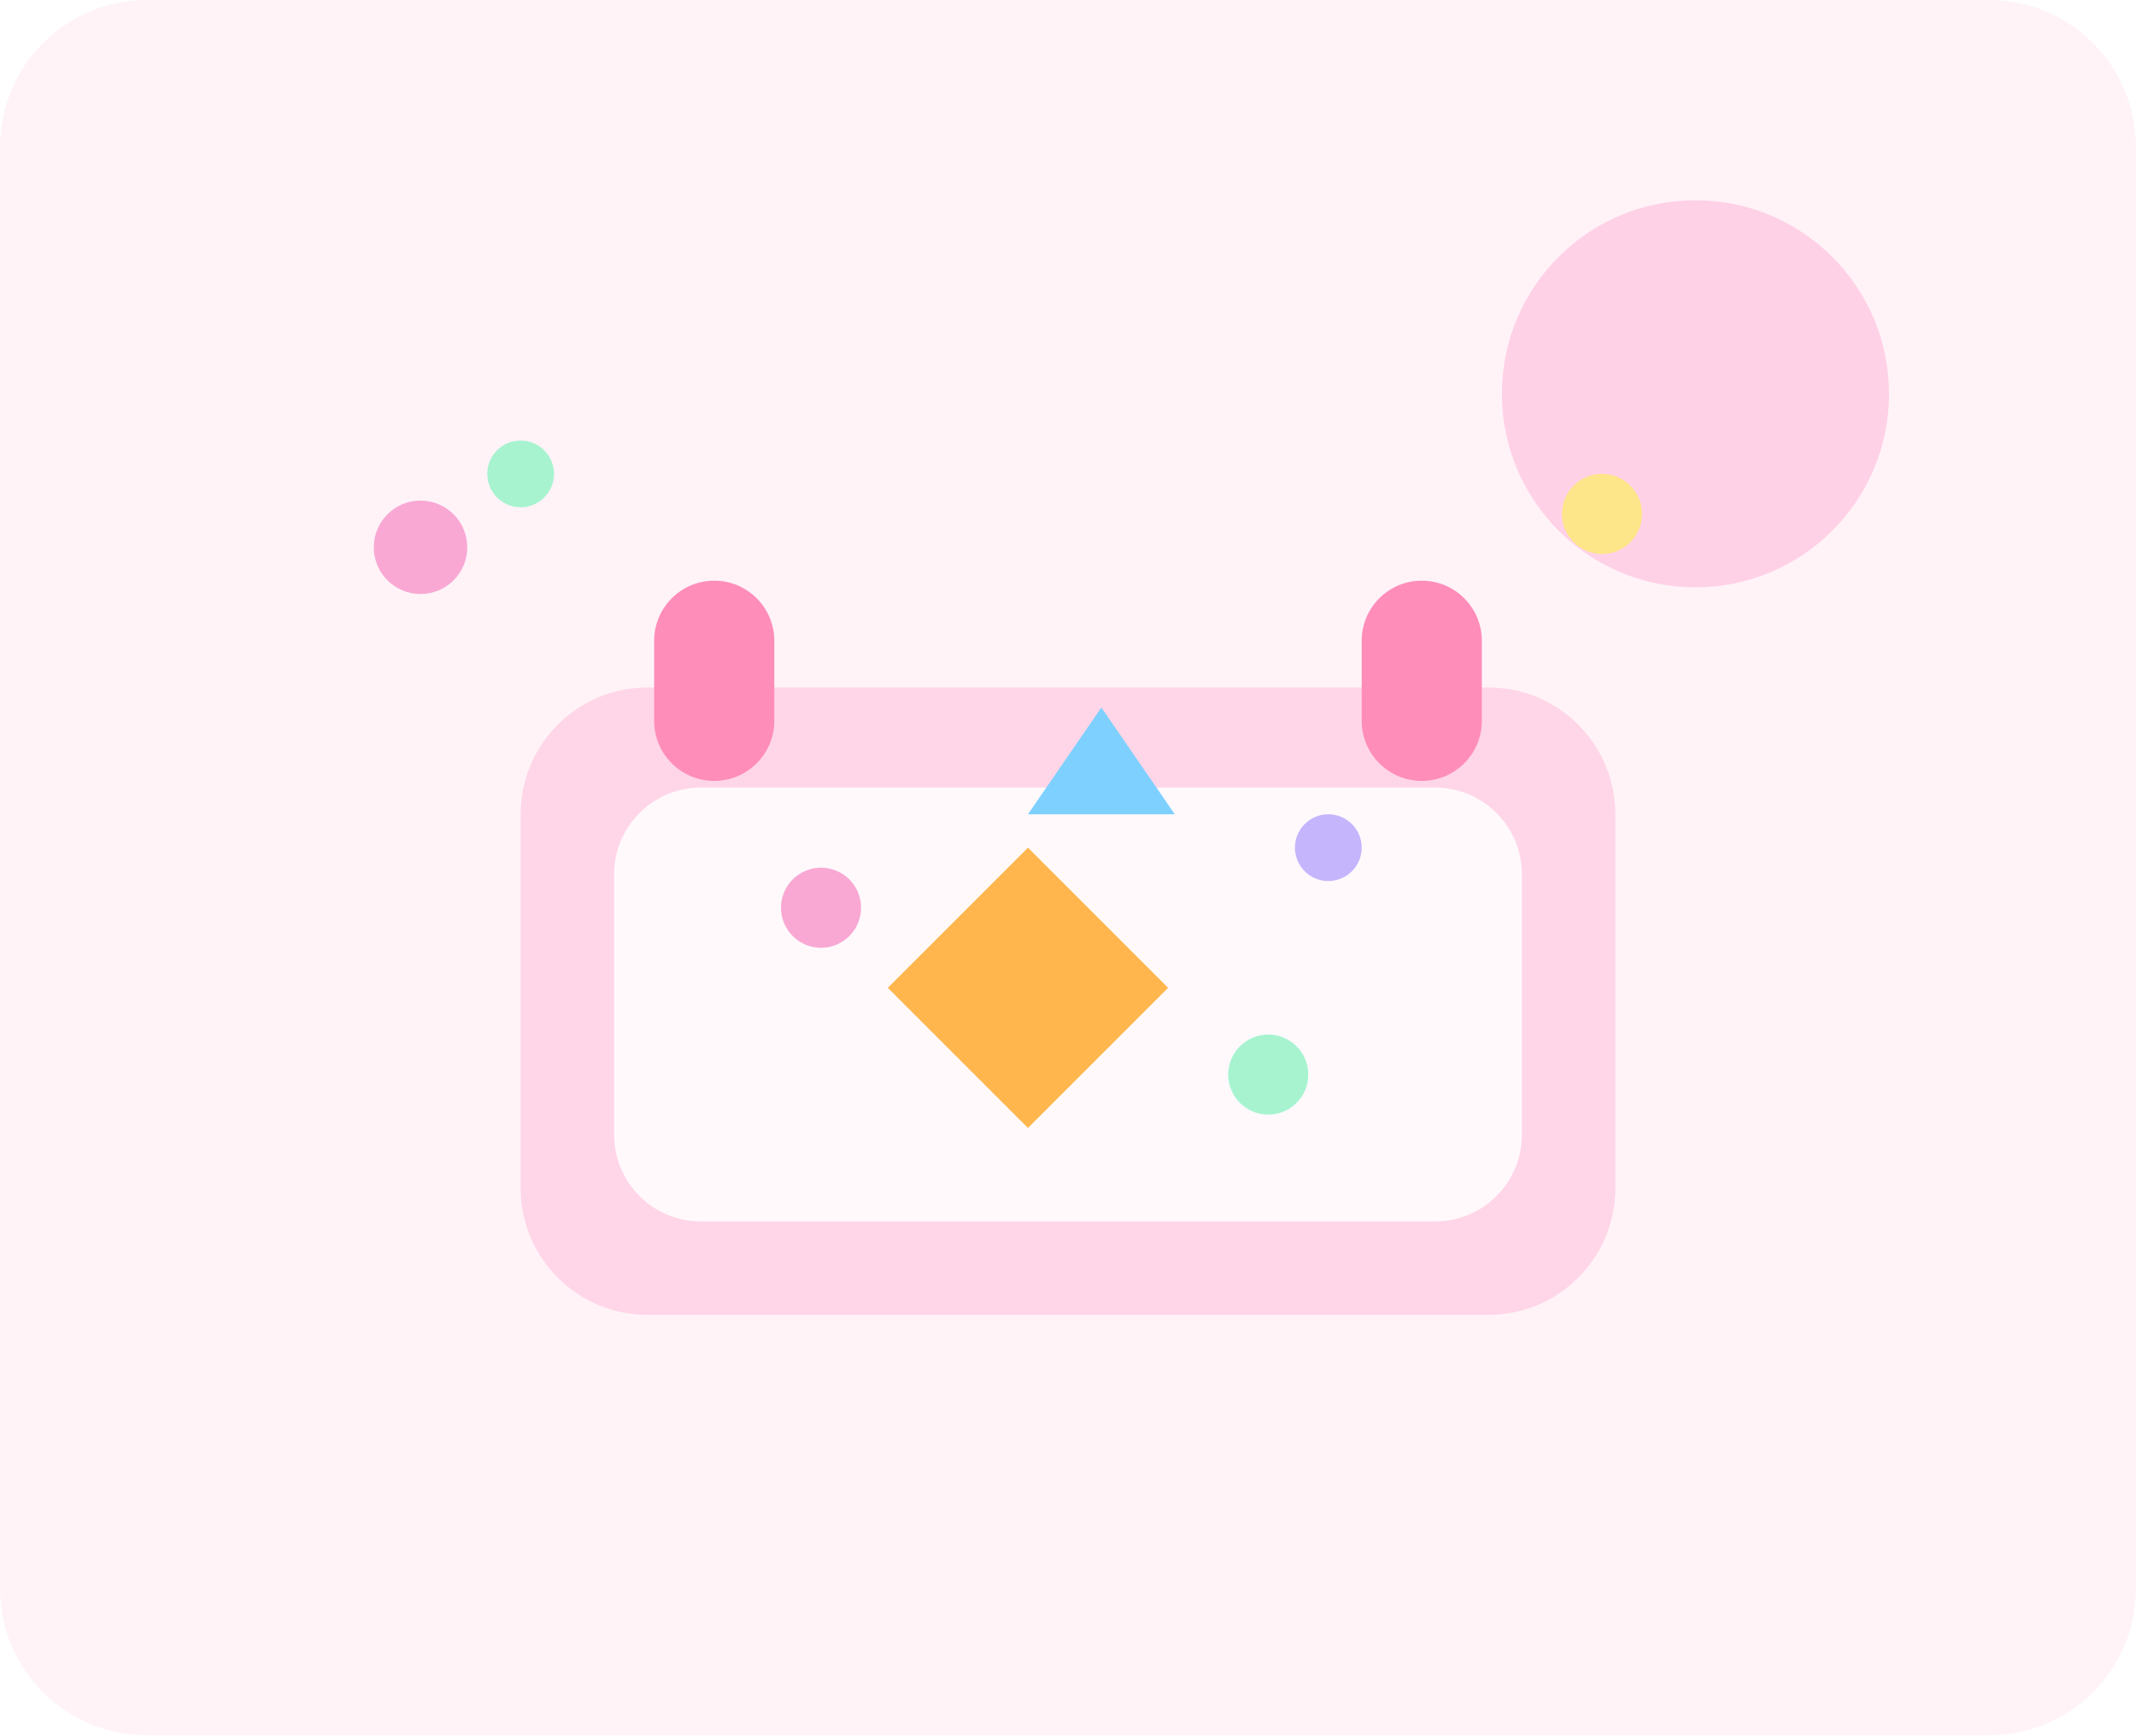
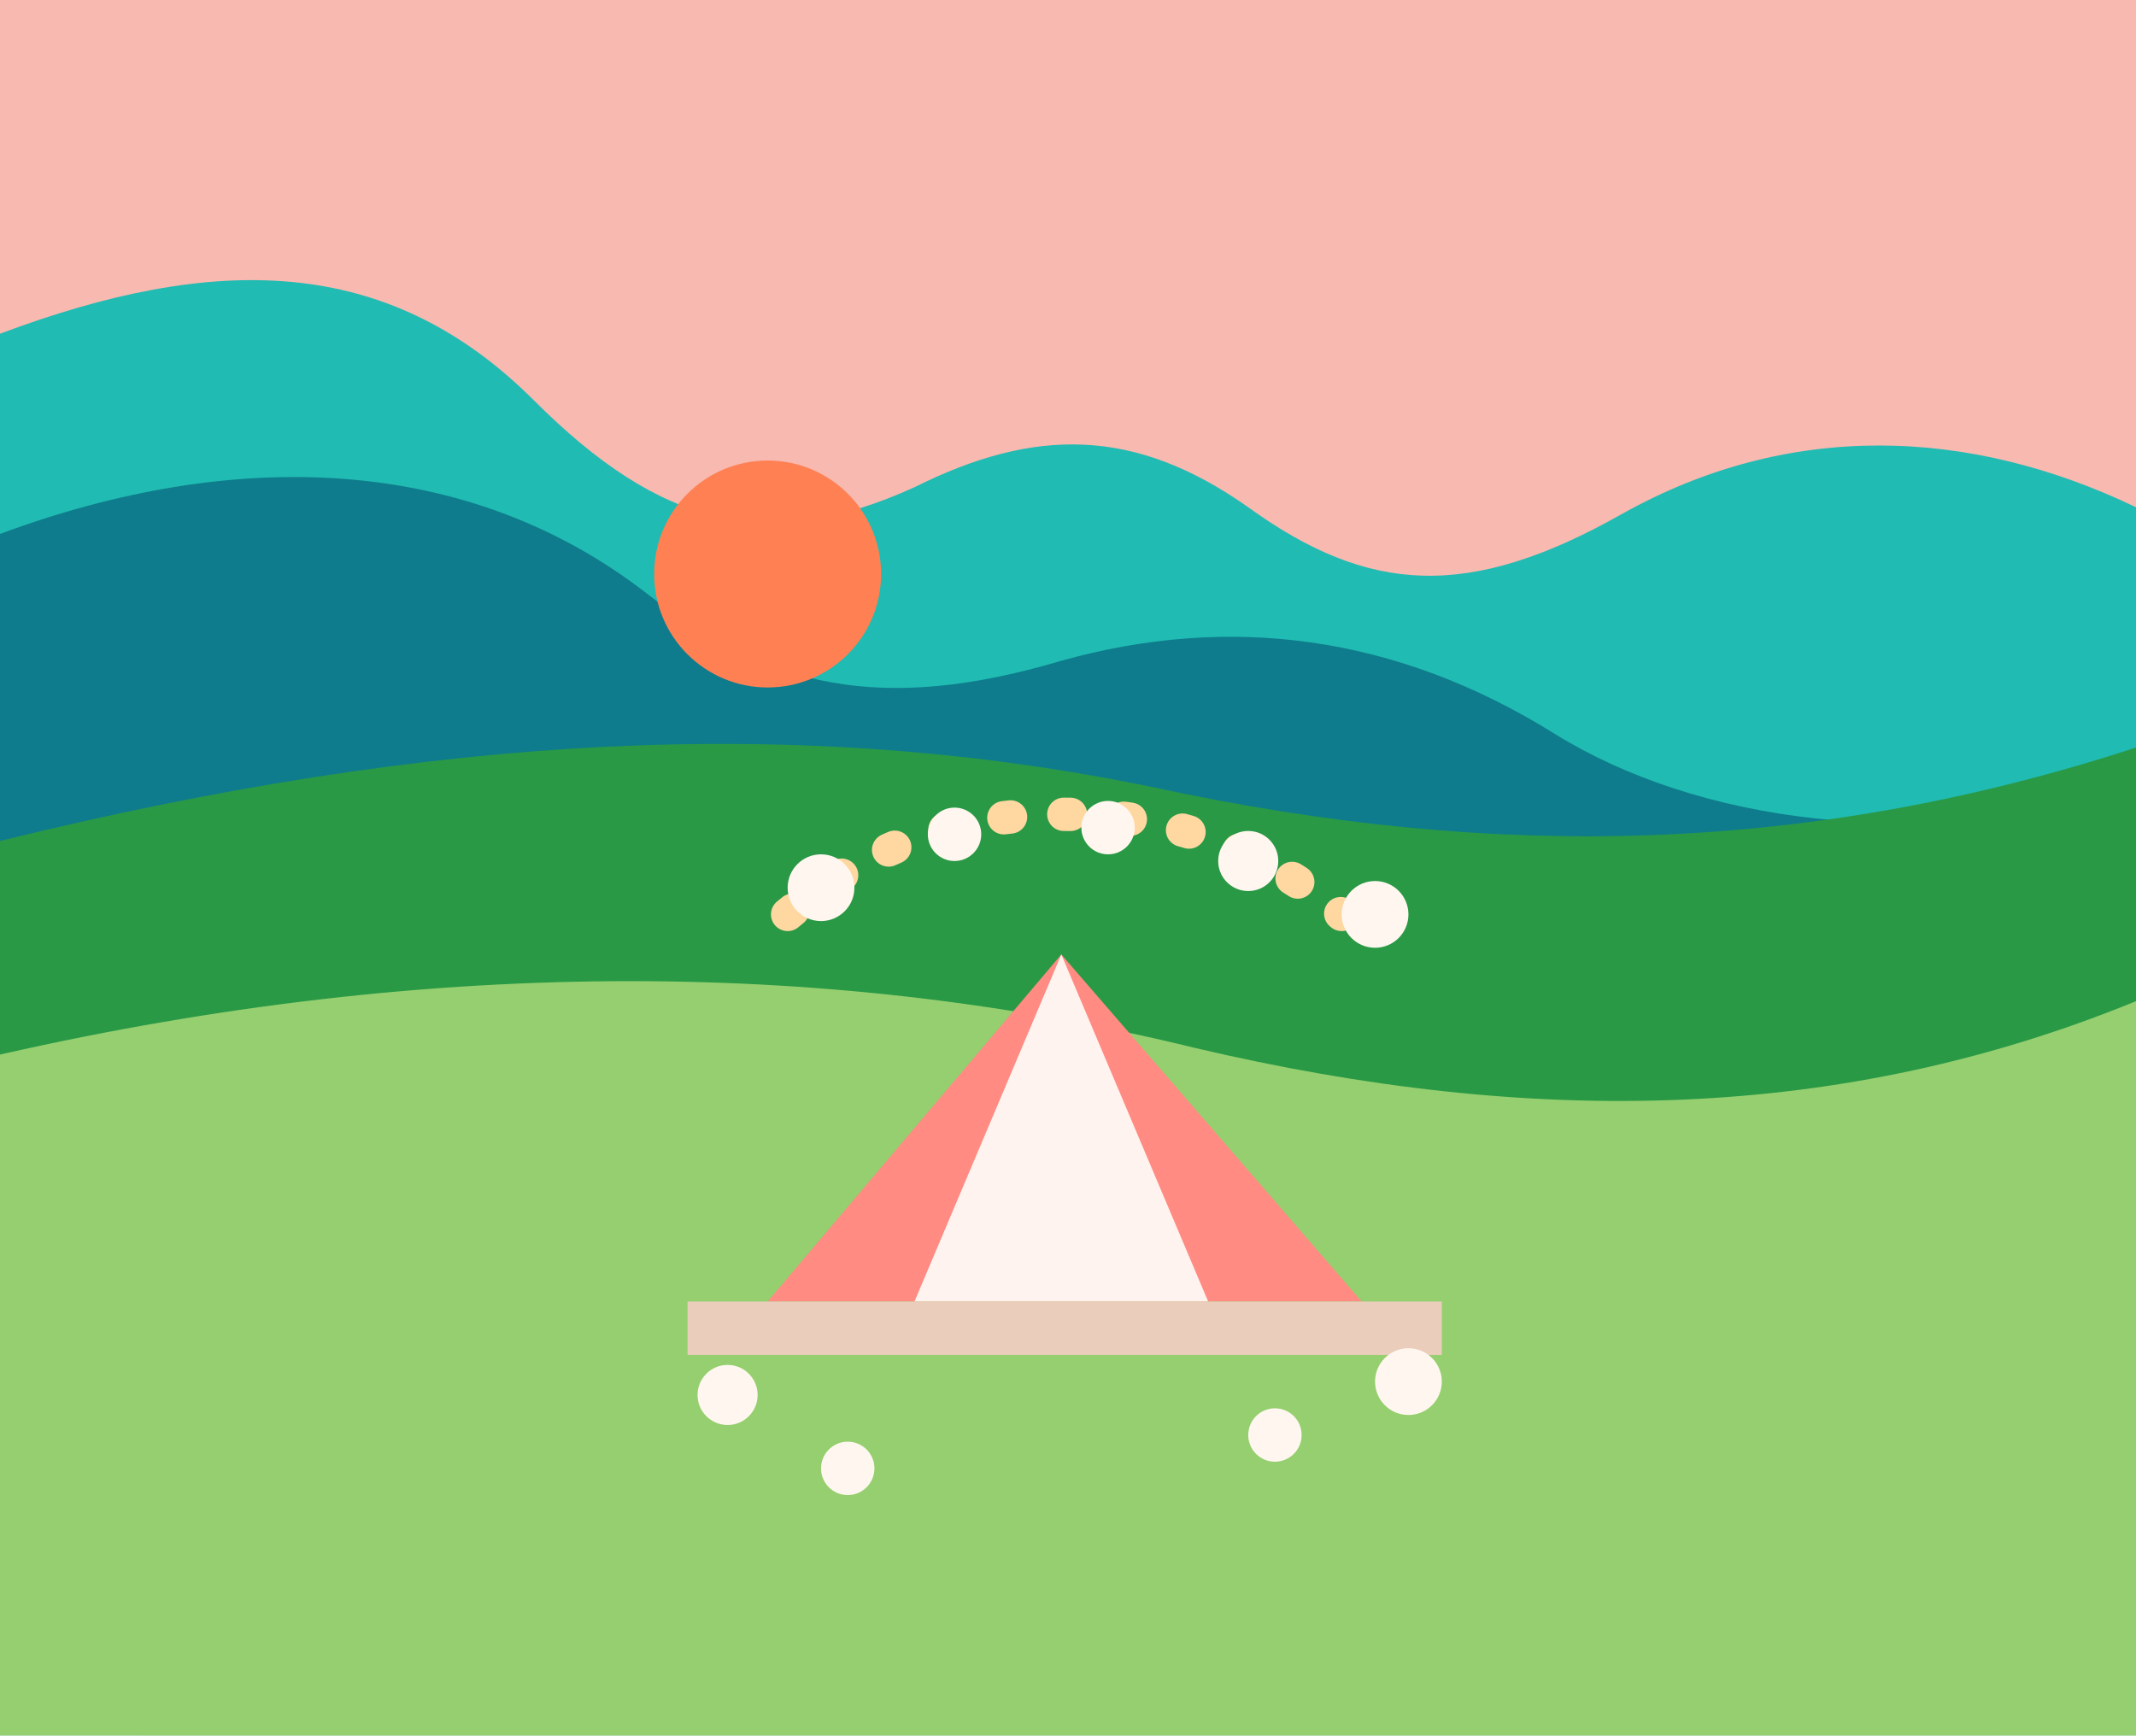
<svg xmlns="http://www.w3.org/2000/svg" width="640" height="520" viewBox="0 0 640 520" fill="none">
-   <rect width="640" height="520" rx="44" fill="#FFF3F8" />
-   <circle cx="508" cy="118" r="58" fill="#FFD1E6" />
-   <rect x="156" y="206" width="328" height="188" rx="38" fill="#FFD6E7" />
-   <rect x="184" y="236" width="272" height="130" rx="26" fill="#FFF9FC" />
-   <rect x="196" y="174" width="36" height="60" rx="18" fill="#FF8DB9" />
-   <rect x="408" y="174" width="36" height="60" rx="18" fill="#FF8DB9" />
-   <path d="M266 296L308 254L350 296L308 338L266 296Z" fill="#FFB74D" />
-   <path d="M308 244L330 212L352 244H308Z" fill="#7ED0FF" />
-   <circle cx="246" cy="272" r="12" fill="#F9A8D4" />
-   <circle cx="380" cy="322" r="12" fill="#A7F3D0" />
-   <circle cx="398" cy="254" r="10" fill="#C4B5FD" />
-   <circle cx="126" cy="164" r="14" fill="#F9A8D4" />
-   <circle cx="156" cy="142" r="10" fill="#A7F3D0" />
-   <circle cx="480" cy="154" r="12" fill="#FDE68A" />
+   <rect width="640" height="520" rx="44" fill="#FDF2EB" />
+   <path d="M0 0H640V214C580 198 522 188 430 188C300 188 180 210 0 232V0Z" fill="#F7B9B0" />
+   <path d="M0 100C64 76 116 76 160 120C198 158 230 166 274 146C310 128 340 128 374 152C410 178 440 180 486 154C536 126 590 128 640 152V262H0V100Z" fill="#20BBB2" />
+   <path d="M0 160C70 134 140 136 194 178C230 206 264 214 318 198C368 184 418 190 466 220C508 246 574 256 640 236V316H0V160Z" fill="#0E7C8C" />
+   <circle cx="230" cy="172" r="34" fill="#FF8053" />
+   <path d="M0 252C130 220 240 214 346 236C448 258 542 256 640 224V520H0V252Z" fill="#299946" />
+   <path d="M0 316C132 286 252 288 358 314C460 338 552 336 640 300V520H0V316Z" fill="#95CF6F" />
+   <path d="M230 390L318 286L408 390H230Z" fill="#FF8B82" />
+   <path d="M318 286L362 390H274L318 286Z" fill="#FFF3EF" />
+   <path d="M206 390H432V406H206V390Z" fill="#EACDBA" />
+   <path d="M236 274C260 254 286 244 318 244C350 244 378 254 402 274" stroke="#FFD7A1" stroke-width="10" stroke-linecap="round" stroke-dasharray="2 16" />
+   <circle cx="246" cy="266" r="10" fill="#FFF7EF" />
+   <circle cx="286" cy="250" r="8" fill="#FFF7EF" />
+   <circle cx="332" cy="248" r="8" fill="#FFF7EF" />
+   <circle cx="374" cy="258" r="9" fill="#FFF7EF" />
+   <circle cx="412" cy="274" r="10" fill="#FFF7EF" />
+   <circle cx="218" cy="418" r="9" fill="#FFF7EF" />
+   <circle cx="254" cy="440" r="8" fill="#FFF7EF" />
+   <circle cx="382" cy="430" r="8" fill="#FFF7EF" />
+   <circle cx="422" cy="414" r="10" fill="#FFF7EF" />
</svg>
